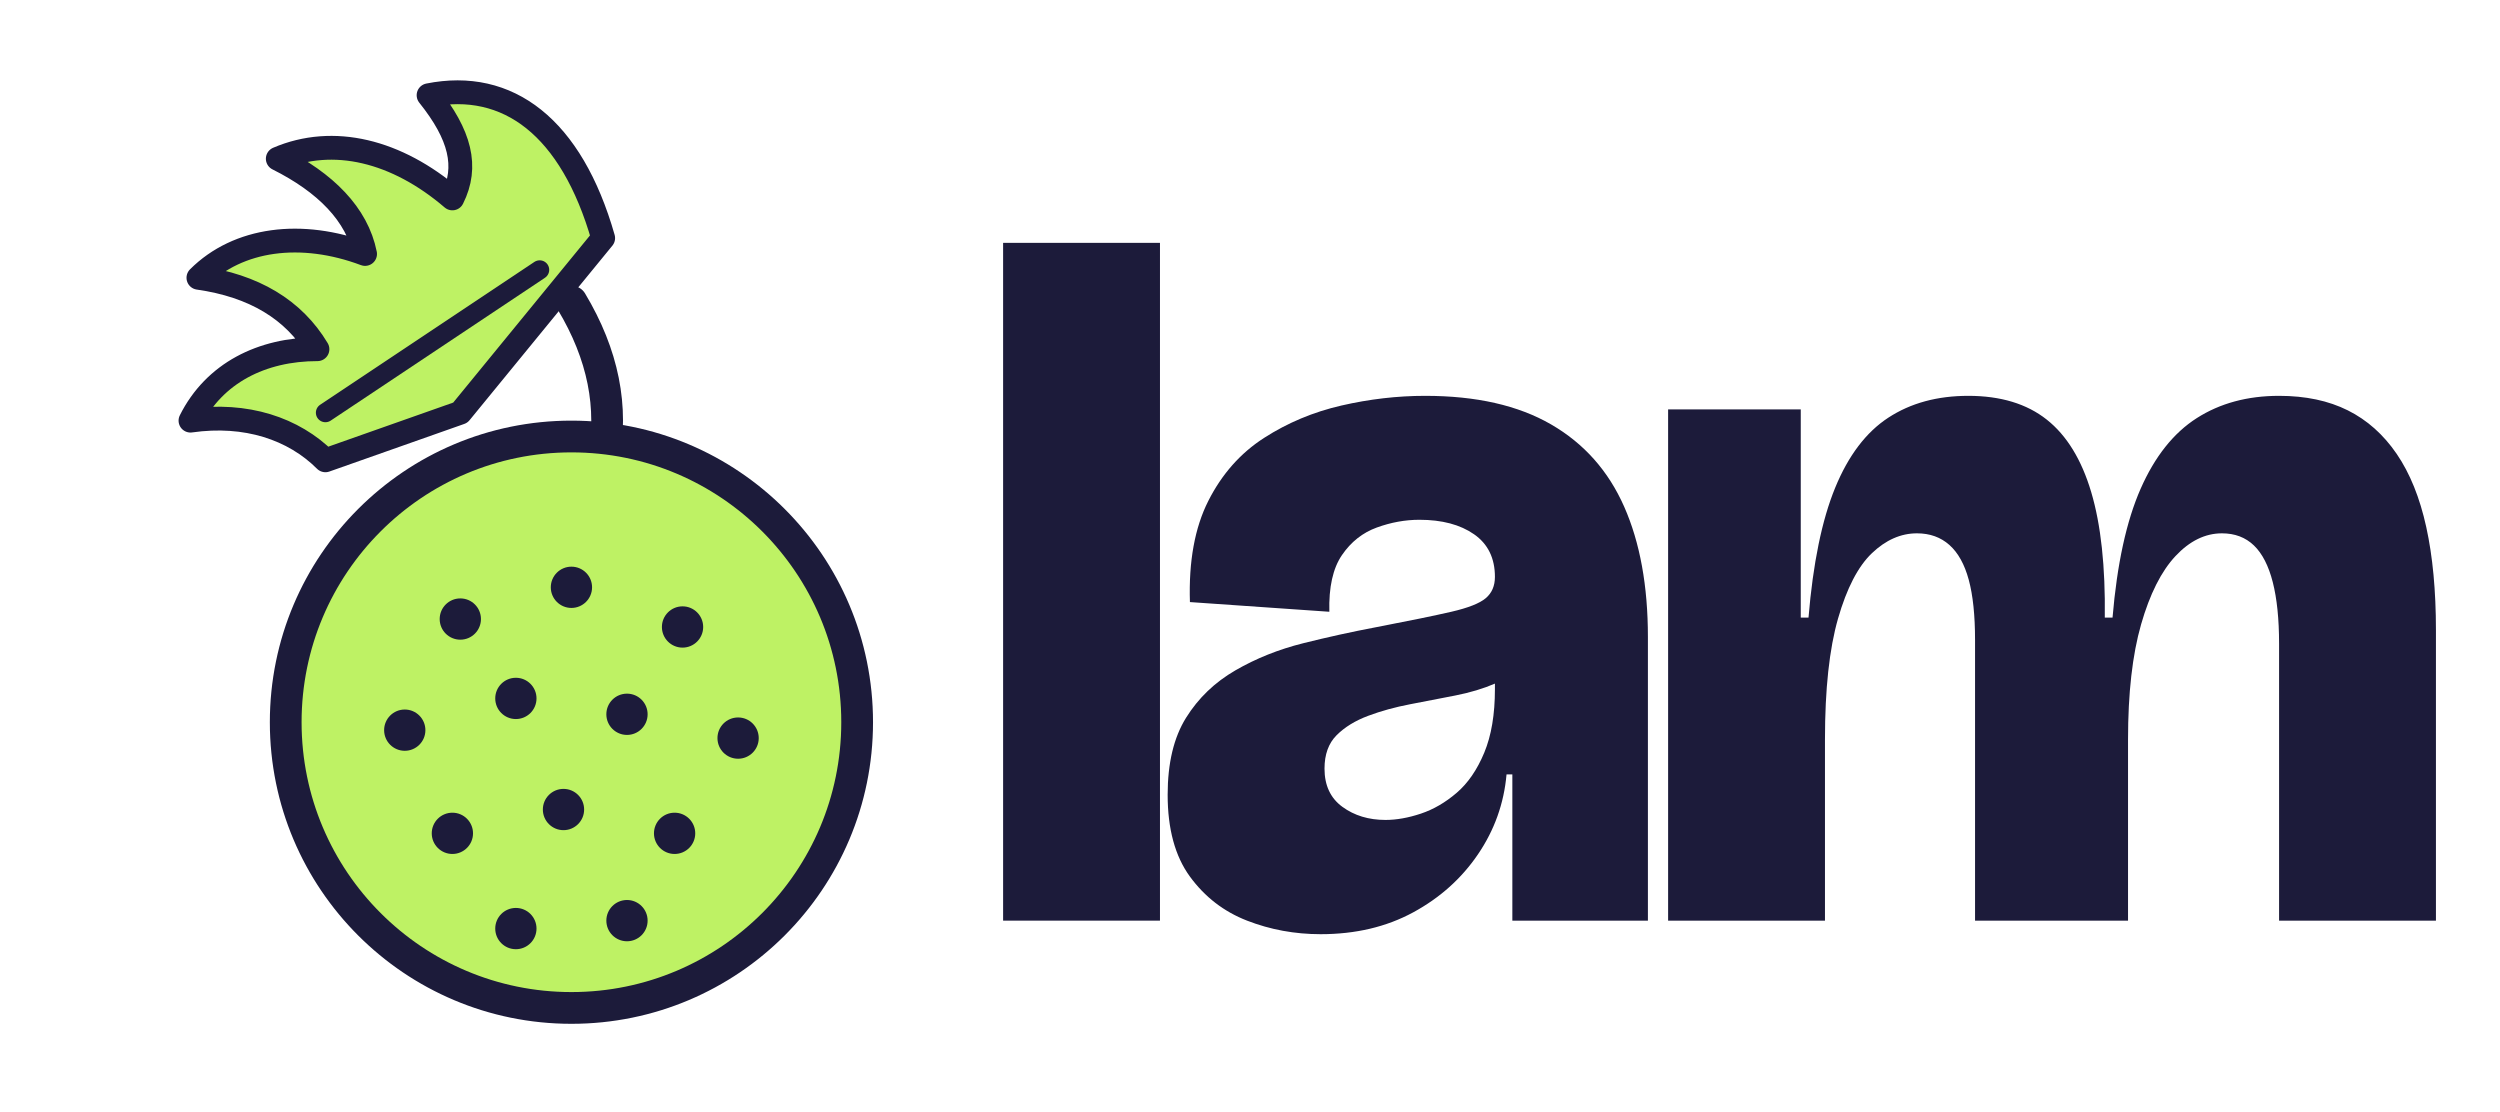
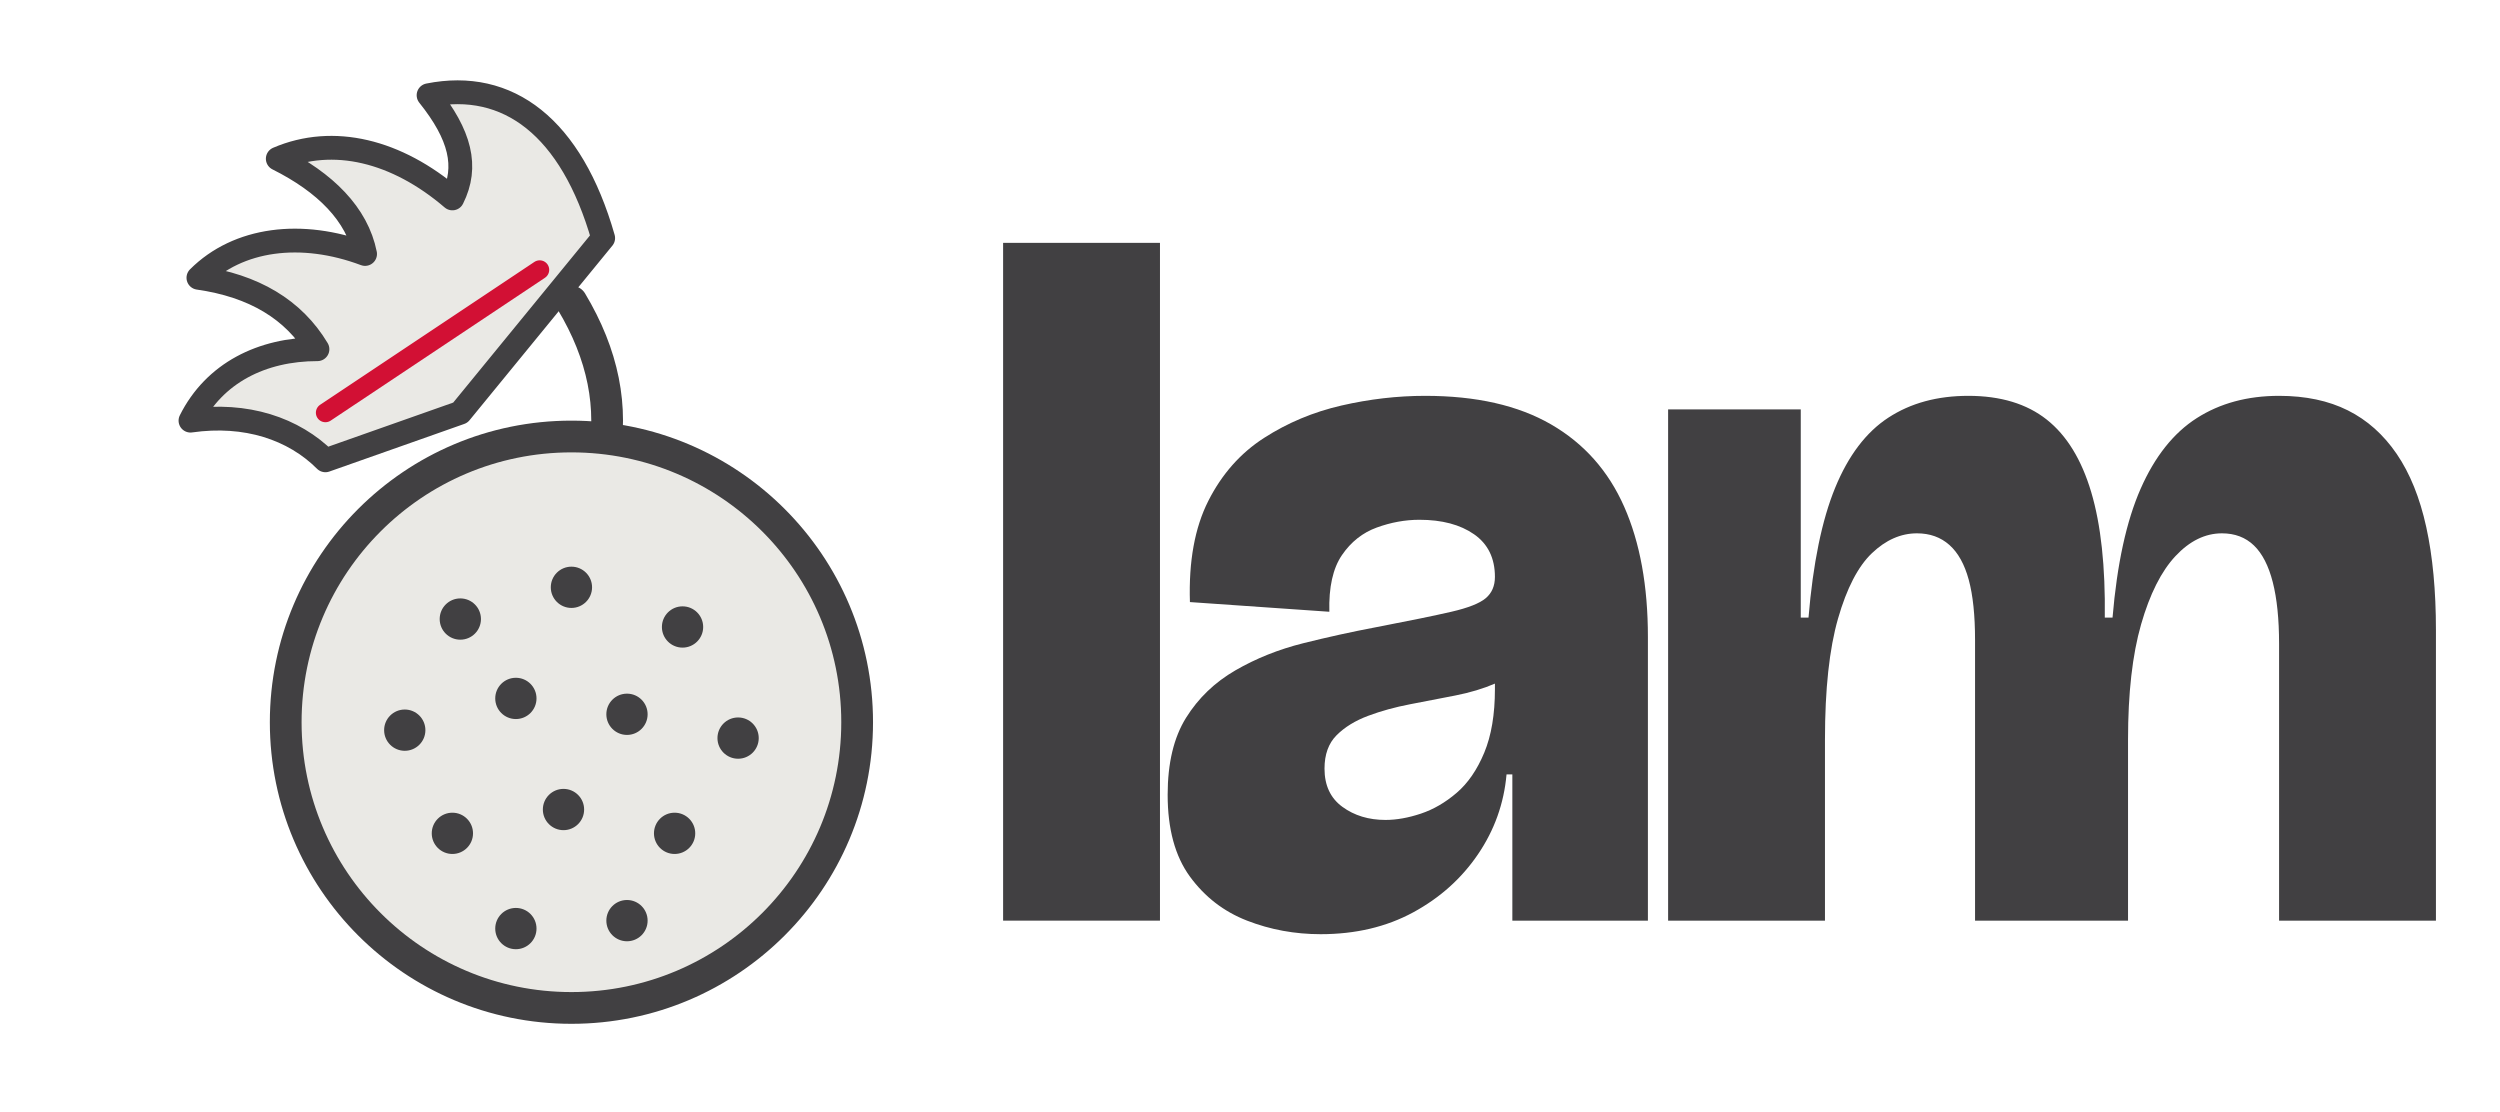
<svg xmlns="http://www.w3.org/2000/svg" width="315" height="140" viewBox="0 0 315 140">
  <g transform="translate(6,8) scale(1.0)">
    <g>
-       <path d="M70 22 C66 8 58 2 48 4 C52 9 53 13 51 17 C44 11 36 9 29 12 C35 15 39 19 40 24 C32 21 24 22 19 27 C26 28 31 31 34 36 C27 36 21 39 18 45 C25 44 31 46 35 50 L52 44 Z" fill="#BEF264" stroke="#1C1B3A" stroke-width="3" stroke-linejoin="round" />
-       <line x1="35" y1="44" x2="62" y2="26" stroke="#1C1B3A" stroke-width="2.4" stroke-linecap="round" />
-       <path d="M66 30 Q72 40 70 50" fill="none" stroke="#1C1B3A" stroke-width="4" stroke-linecap="round" />
-       <circle cx="66" cy="83" r="36" fill="#BEF264" stroke="#1C1B3A" stroke-width="4" />
-       <circle cx="52" cy="70" r="2.6" fill="#1C1B3A" />
-       <circle cx="66" cy="66" r="2.6" fill="#1C1B3A" />
-       <circle cx="80" cy="71" r="2.6" fill="#1C1B3A" />
-       <circle cx="45" cy="84" r="2.6" fill="#1C1B3A" />
-       <circle cx="59" cy="80" r="2.6" fill="#1C1B3A" />
-       <circle cx="73" cy="82" r="2.6" fill="#1C1B3A" />
-       <circle cx="87" cy="85" r="2.6" fill="#1C1B3A" />
-       <circle cx="51" cy="97" r="2.6" fill="#1C1B3A" />
-       <circle cx="65" cy="94" r="2.6" fill="#1C1B3A" />
-       <circle cx="79" cy="97" r="2.6" fill="#1C1B3A" />
-       <circle cx="59" cy="109" r="2.6" fill="#1C1B3A" />
-       <circle cx="73" cy="108" r="2.6" fill="#1C1B3A" />
+       <path d="M70 22 C66 8 58 2 48 4 C52 9 53 13 51 17 C44 11 36 9 29 12 C35 15 39 19 40 24 C32 21 24 22 19 27 C26 28 31 31 34 36 C27 36 21 39 18 45 C25 44 31 46 35 50 L52 44 Z" fill="#EAE9E5" stroke="#414042" stroke-width="3" stroke-linejoin="round" />
+       <line x1="35" y1="44" x2="62" y2="26" stroke="#D21034" stroke-width="2.4" stroke-linecap="round" />
+       <path d="M66 30 Q72 40 70 50" fill="none" stroke="#414042" stroke-width="4" stroke-linecap="round" />
+       <circle cx="66" cy="83" r="36" fill="#EAE9E5" stroke="#414042" stroke-width="4" />
+       <circle cx="52" cy="70" r="2.6" fill="#414042" />
+       <circle cx="66" cy="66" r="2.6" fill="#414042" />
+       <circle cx="80" cy="71" r="2.6" fill="#414042" />
+       <circle cx="45" cy="84" r="2.6" fill="#414042" />
+       <circle cx="59" cy="80" r="2.6" fill="#414042" />
+       <circle cx="73" cy="82" r="2.6" fill="#414042" />
+       <circle cx="87" cy="85" r="2.6" fill="#414042" />
+       <circle cx="51" cy="97" r="2.6" fill="#414042" />
+       <circle cx="65" cy="94" r="2.6" fill="#414042" />
+       <circle cx="79" cy="97" r="2.6" fill="#414042" />
+       <circle cx="59" cy="109" r="2.6" fill="#414042" />
+       <circle cx="73" cy="108" r="2.6" fill="#414042" />
    </g>
  </g>
-   <path transform="translate(122.00,116.00) scale(0.122,-0.122)" d="M36 0V700H198V0Z" fill="#1C1B3A" />
-   <path transform="translate(145.05,116.00) scale(0.122,-0.122)" d="M175 -14Q135 -14 99.0 0.0Q63 14 40.0 45.5Q17 77 17 130Q17 179 36.0 209.5Q55 240 87.0 258.5Q119 277 157.0 286.5Q195 296 232 303Q284 313 310.0 319.0Q336 325 345.5 333.0Q355 341 355 355Q355 384 333.5 399.0Q312 414 277 414Q255 414 233.0 406.0Q211 398 197.0 377.5Q183 357 184 319L40 329Q38 392 59.0 433.5Q80 475 116.5 498.5Q153 522 196.5 532.0Q240 542 283 542Q362 542 413.0 512.5Q464 483 488.5 427.5Q513 372 513 293V199Q513 166 513.0 132.5Q513 99 513.0 66.0Q513 33 513 0H373Q373 36 373.0 73.0Q373 110 373 151H367Q363 106 337.5 68.5Q312 31 270.5 8.5Q229 -14 175 -14ZM242 104Q259 104 278.5 110.5Q298 117 315.5 132.0Q333 147 344.0 173.5Q355 200 355 239V263L382 266Q374 253 355.5 245.0Q337 237 314.0 232.5Q291 228 267.5 223.5Q244 219 224.0 211.5Q204 204 191.5 191.5Q179 179 179 157Q179 131 197.5 117.5Q216 104 242 104Z" fill="#1C1B3A" />
-   <path transform="translate(205.79,116.00) scale(0.122,-0.122)" d="M36 0V293V528H173V313H181Q188 397 208.5 447.0Q229 497 263.5 519.5Q298 542 346 542Q396 542 427.0 517.5Q458 493 473.0 442.5Q488 392 487 313H495Q502 396 524.0 446.0Q546 496 582.0 519.0Q618 542 667 542Q708 542 738.0 527.0Q768 512 788.5 482.0Q809 452 819.0 406.5Q829 361 829 300V0H667V286Q667 324 660.5 349.5Q654 375 641.0 387.5Q628 400 608 400Q582 400 560.0 376.5Q538 353 524.5 306.0Q511 259 511 187V0H353V290Q353 328 346.5 352.0Q340 376 326.5 388.0Q313 400 293 400Q268 400 246.5 379.5Q225 359 211.5 312.0Q198 265 198 187V0Z" fill="#1C1B3A" />
+   <path transform="translate(122.00,116.00) scale(0.122,-0.122)" d="M36 0V700H198V0Z" fill="#414042" />
+   <path transform="translate(145.05,116.00) scale(0.122,-0.122)" d="M175 -14Q135 -14 99.0 0.0Q63 14 40.0 45.5Q17 77 17 130Q17 179 36.0 209.5Q55 240 87.0 258.5Q119 277 157.0 286.5Q195 296 232 303Q284 313 310.0 319.0Q336 325 345.5 333.0Q355 341 355 355Q355 384 333.5 399.0Q312 414 277 414Q255 414 233.0 406.0Q211 398 197.0 377.5Q183 357 184 319L40 329Q38 392 59.0 433.5Q80 475 116.5 498.5Q153 522 196.5 532.0Q240 542 283 542Q362 542 413.0 512.5Q464 483 488.5 427.5Q513 372 513 293V199Q513 166 513.0 132.5Q513 99 513.0 66.0Q513 33 513 0H373Q373 36 373.0 73.0Q373 110 373 151H367Q363 106 337.5 68.5Q312 31 270.5 8.5Q229 -14 175 -14ZM242 104Q259 104 278.5 110.5Q298 117 315.5 132.0Q333 147 344.0 173.5Q355 200 355 239V263L382 266Q374 253 355.5 245.0Q337 237 314.0 232.5Q291 228 267.5 223.5Q244 219 224.0 211.5Q204 204 191.5 191.5Q179 179 179 157Q179 131 197.5 117.5Q216 104 242 104Z" fill="#414042" />
+   <path transform="translate(205.79,116.00) scale(0.122,-0.122)" d="M36 0V293V528H173V313H181Q188 397 208.5 447.0Q229 497 263.5 519.5Q298 542 346 542Q396 542 427.0 517.5Q458 493 473.0 442.5Q488 392 487 313H495Q502 396 524.0 446.0Q546 496 582.0 519.0Q618 542 667 542Q708 542 738.0 527.0Q768 512 788.5 482.0Q809 452 819.0 406.5Q829 361 829 300V0H667V286Q667 324 660.5 349.5Q654 375 641.0 387.5Q628 400 608 400Q582 400 560.0 376.5Q538 353 524.5 306.0Q511 259 511 187V0H353V290Q353 328 346.5 352.0Q340 376 326.5 388.0Q313 400 293 400Q268 400 246.5 379.5Q225 359 211.5 312.0Q198 265 198 187V0Z" fill="#414042" />
</svg>
